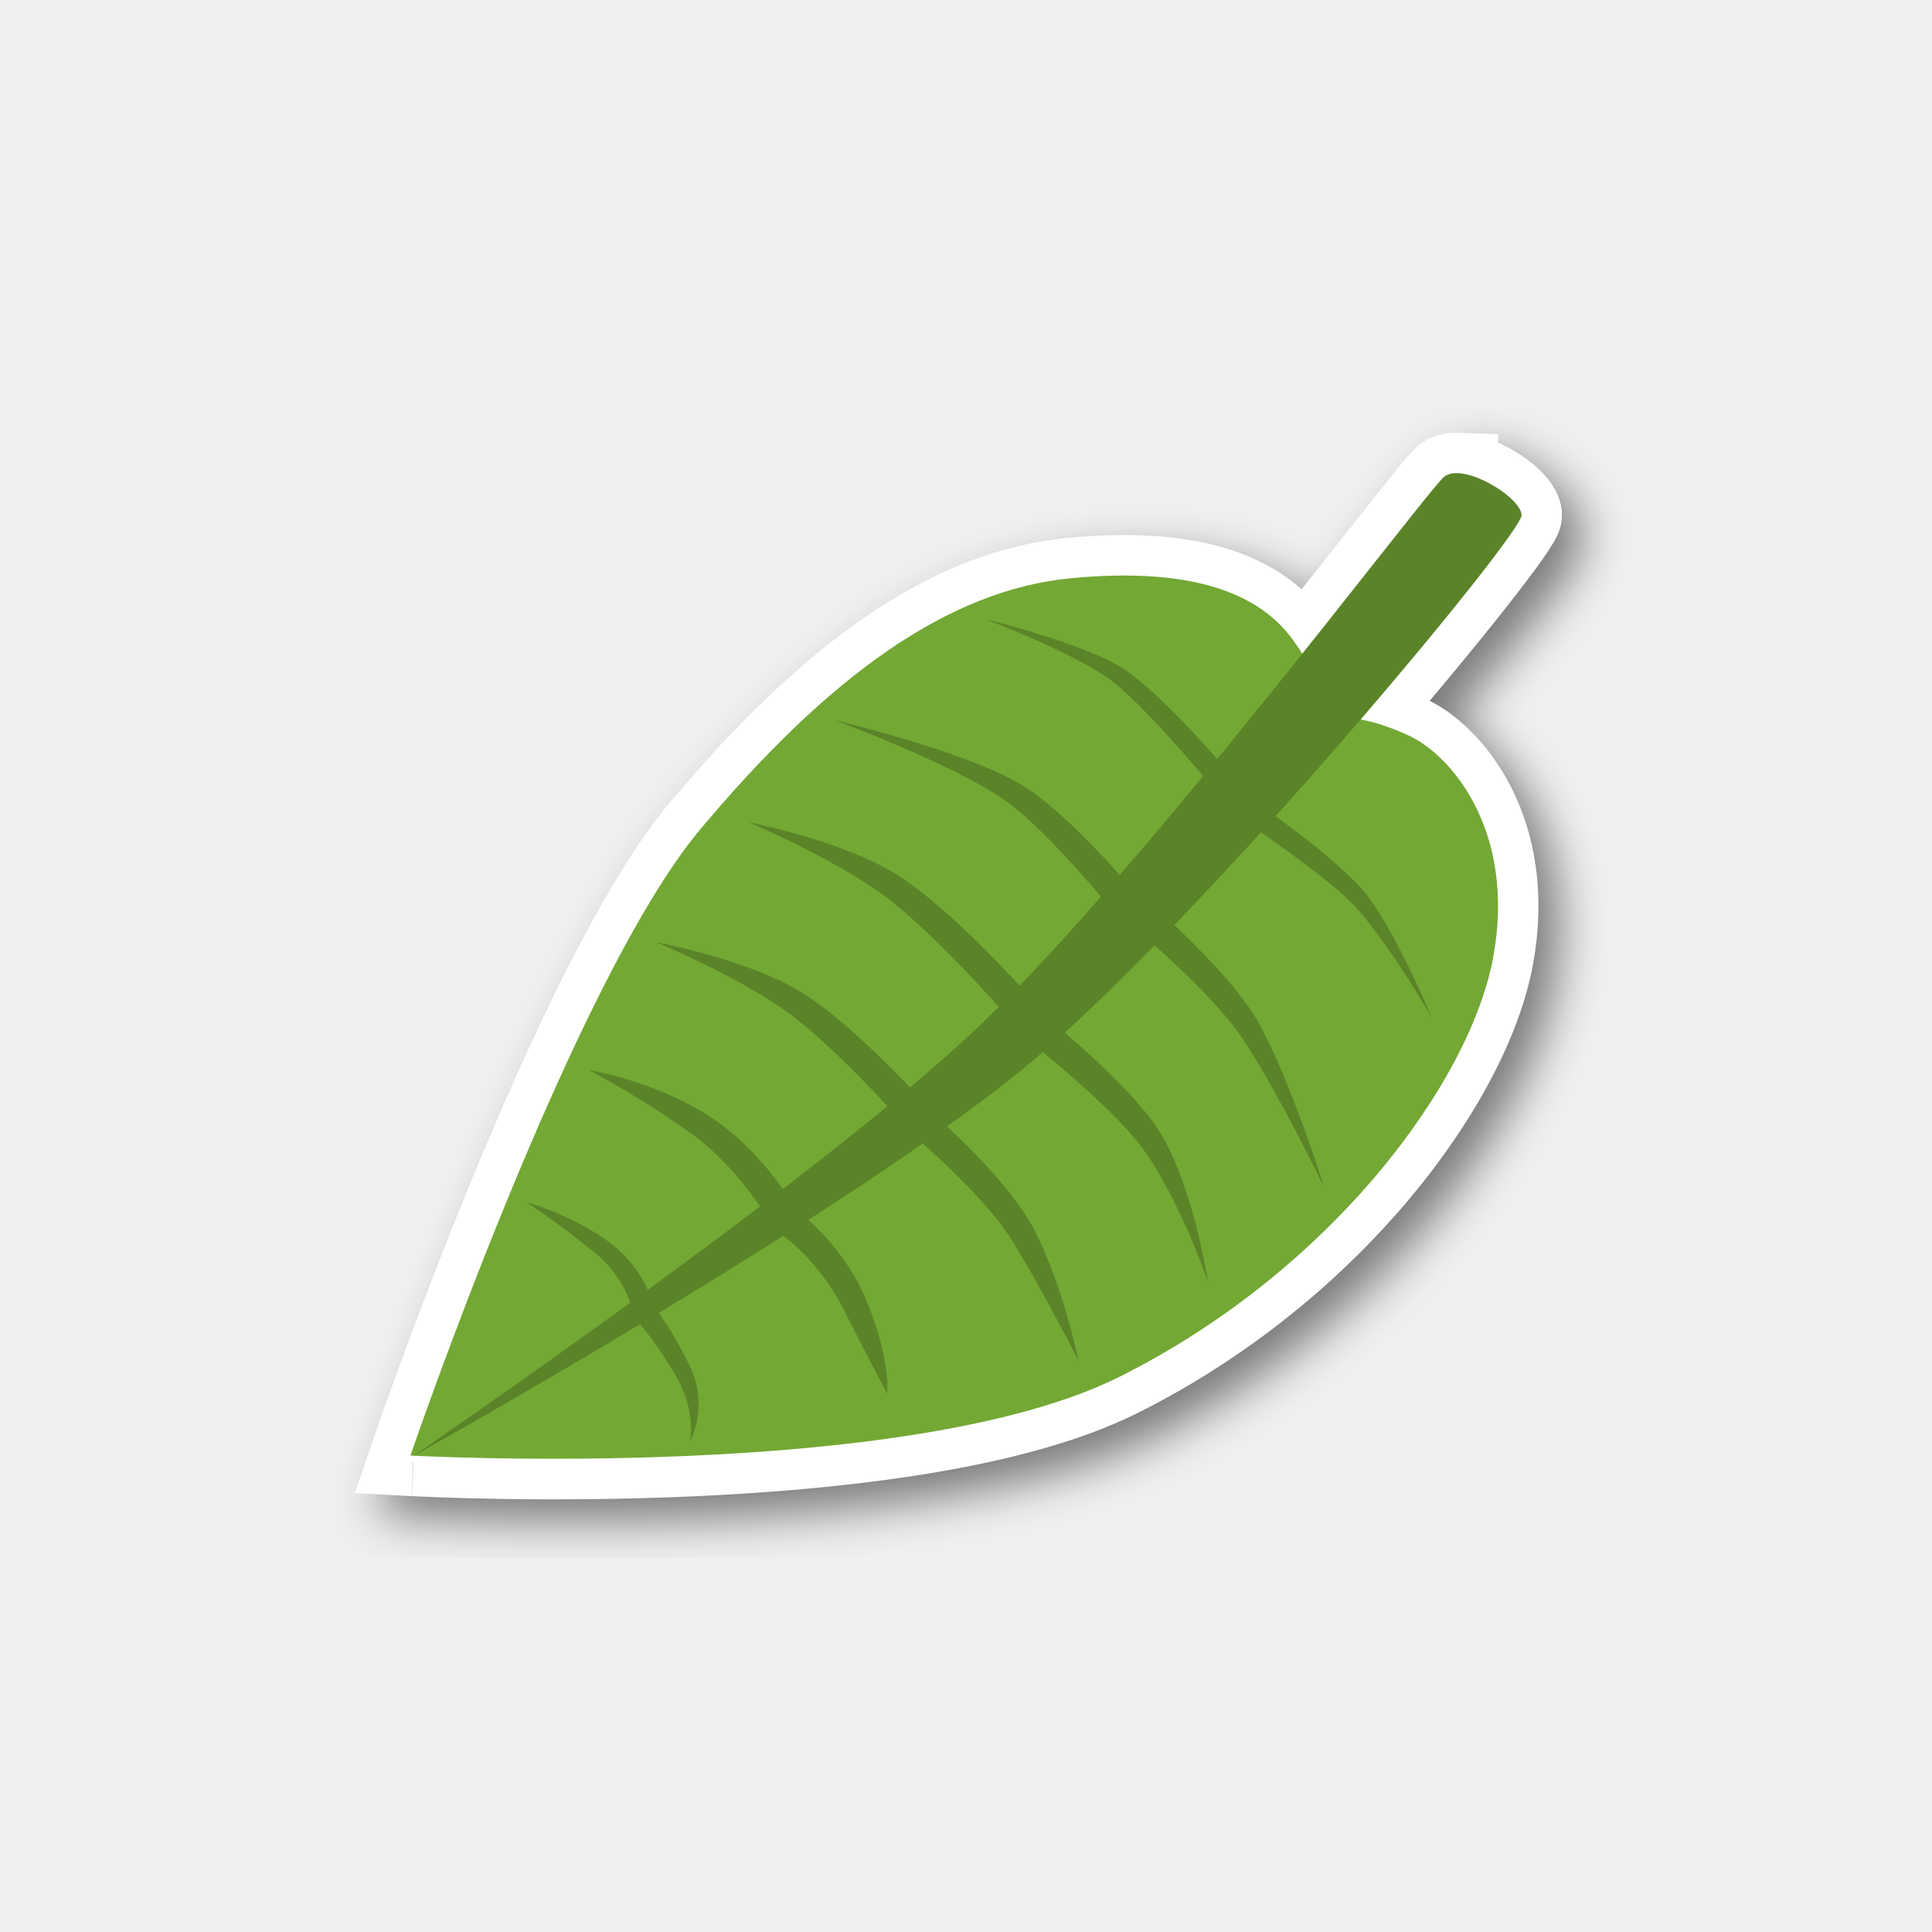
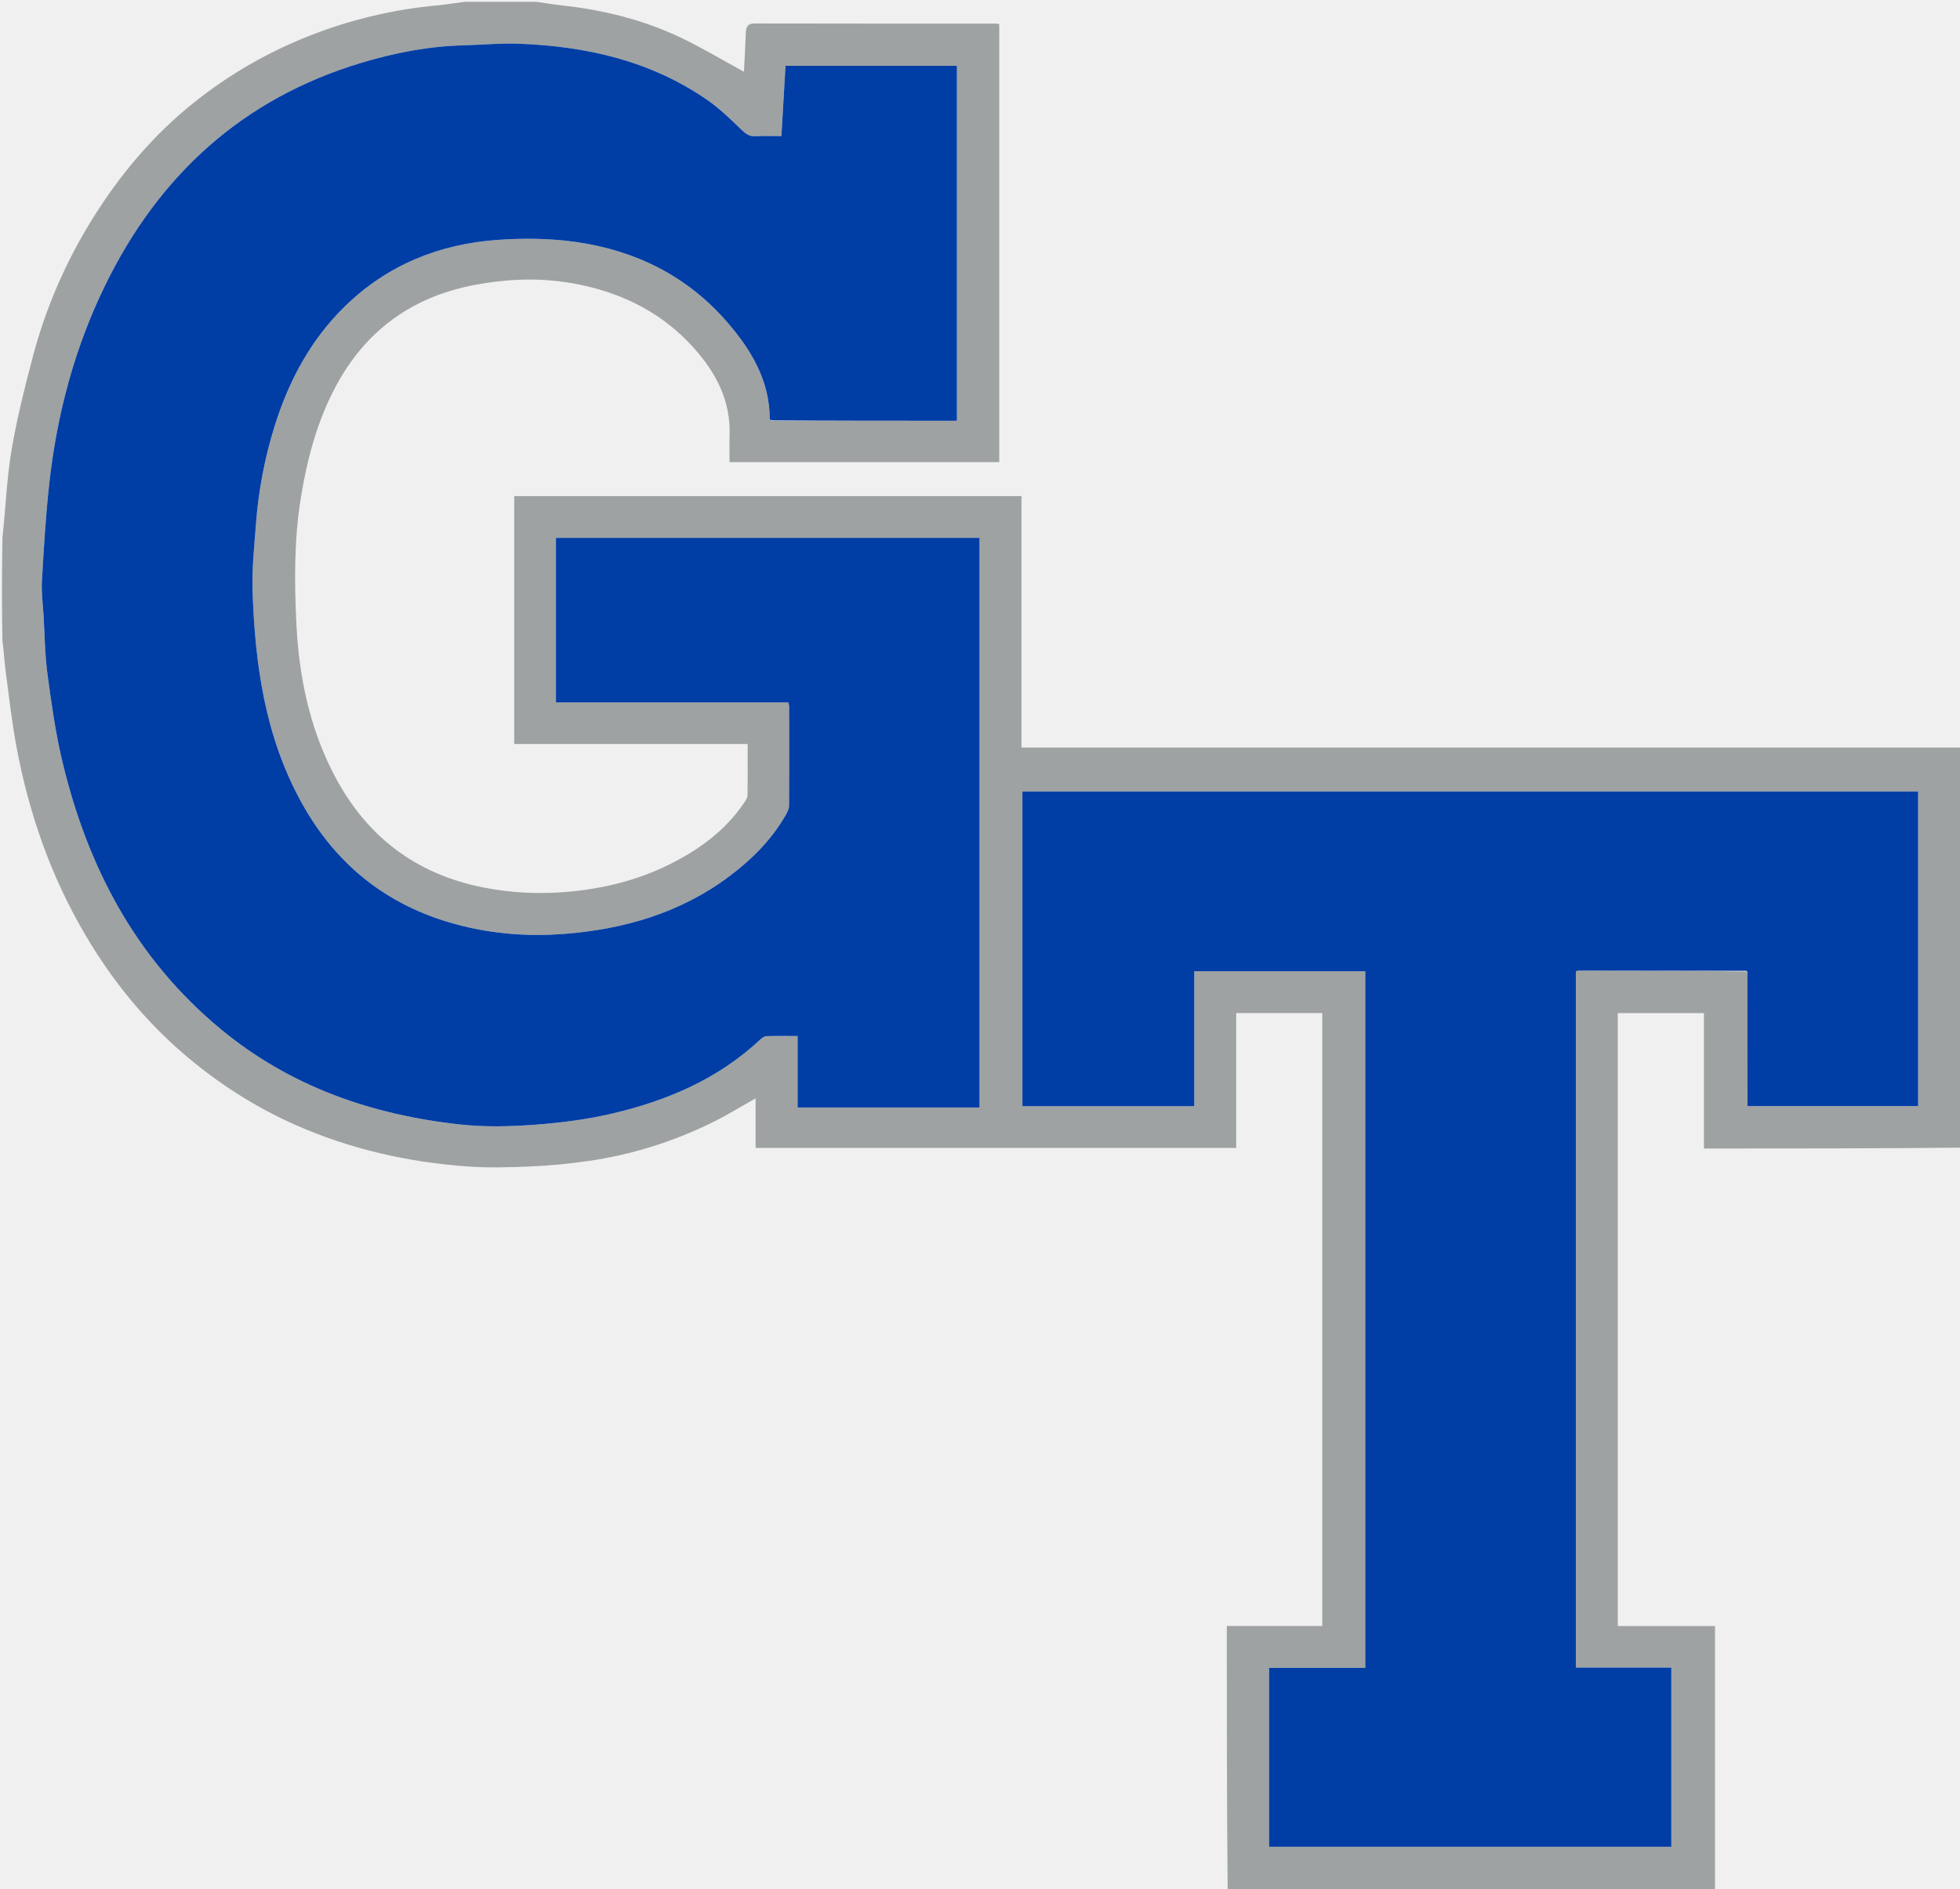
- <svg xmlns="http://www.w3.org/2000/svg" width="128" height="128" id="svg2" version="1.1">
-   <defs id="defs4">
-     <filter id="filter4056" color-interpolation-filters="sRGB">
-       <feFlood id="feFlood4058" flood-opacity="0.5" flood-color="rgb(0,0,0)" result="flood" />
-       <feComposite id="feComposite4060" in2="SourceGraphic" in="flood" operator="in" result="composite1" />
-       <feGaussianBlur id="feGaussianBlur4062" stdDeviation="4.6" result="blur" />
-       <feOffset id="feOffset4064" dx="4" dy="4" result="offset" />
-       <feComposite id="feComposite4066" in2="offset" in="SourceGraphic" operator="over" result="composite2" />
-     </filter>
-   </defs>
-   <g id="layer2" transform="translate(0,-172)">
-     <g id="g4245" transform="matrix(0.3461303,0,0,0.3461303,15.228,189.8283)">
-       <path id="path3006-3" d="m 235.031,39.062 c -1.073,-0.038 -2.002,0.162 -2.656,0.719 -1.508,1.285 -12.677,15.716 -27.125,33.812 -0.578,-0.97 -1.279,-1.985 -2.094,-3.062 -6.155,-8.138 -18.321,-13.592 -42,-11.375 -23.679,2.217 -46.49,18.719 -71.062,48 -24.572,29.281 -55.531,119.938 -55.531,119.938 0,0 0.534,0.028 0.594,0.031 -0.016,0.011 -0.281,0.188 -0.281,0.188 0,0 0.322,-0.175 0.344,-0.188 3.623,0.192 95.232,4.856 135.125,-15.125 40.696,-20.383 67.195,-56.507 71.5,-80.469 4.305,-23.962 -8.017,-38.478 -16.219,-42.25 -3.295,-1.516 -6.367,-2.572 -9.188,-3.062 17.583,-20.434 30.904,-37.44 30.812,-39.125 -0.158,-2.897 -7.57,-7.866 -12.219,-8.031 z" style="fill:#000000;fill-opacity:1;stroke:#ffffff;stroke-width:15.5;stroke-miterlimit:4;stroke-opacity:1;stroke-dasharray:none;filter:url(#filter4056)" />
-       <path id="path3006" d="m 34.567,227.096 c 0,0 30.956,-90.644 55.528,-119.925 24.572,-29.281 47.383,-45.804 71.062,-48.021 23.679,-2.217 35.849,3.25 42.004,11.388 6.155,8.138 5.193,12.997 2.63,17.612 4.727,-3.586 11.639,-2.649 19.841,1.123 8.202,3.772 20.53,18.282 16.225,42.244 -4.305,23.962 -30.811,60.091 -71.507,80.475 -40.696,20.383 -135.783,15.105 -135.783,15.105" style="fill:#73a834;fill-opacity:1;stroke:none;display:inline" />
-       <path id="path3033" d="m 34.88,227.319 c 0,0 85.654,-47.68 119.25,-76.166 33.596,-28.486 93.319,-100.502 93.125,-104.068 -0.195,-3.566 -11.395,-10.26 -14.882,-7.289 -3.488,2.971 -57.41,74.937 -88.509,104.68 -31.099,29.743 -108.982,82.843 -108.982,82.843 z" style="fill:#5b8429;fill-opacity:1;stroke:none;display:inline" />
-       <path id="path3803" d="m 190.022,94.921 c 0,0 -11.109,-12.947 -18.428,-18.049 -7.318,-5.102 -27.102,-9.899 -27.102,-9.899 0,0 18.186,6.804 24.981,12.374 6.795,5.57 17.721,18.756 17.721,18.756 z" style="fill:#5b8429;fill-opacity:1;stroke:none;display:inline" />
-       <path id="path3803-3" d="m 176.953,123.7 c 0,0 -14.811,-18.49 -25.275,-24.908 -10.463,-6.418 -35.89,-12.454 -35.89,-12.454 0,0 23.142,8.56 32.857,15.568 9.715,7.008 24.264,25.798 24.264,25.798 z" style="fill:#5b8429;fill-opacity:1;stroke:none;display:inline" />
-       <path id="path3803-3-2" d="m 107.553,178.726 c 0,0 -6.122,-10.679 -16.585,-17.098 -10.463,-6.418 -22.294,-8.333 -22.294,-8.333 0,0 9.899,5.146 19.614,12.154 9.715,7.008 15.221,17.28 15.221,17.28 z" style="fill:#5b8429;fill-opacity:1;stroke:none;display:inline" />
-       <path id="path3803-5" d="m 80.873,197.828 c 0,0 -1.609,-6.947 -8.928,-12.049 -7.318,-5.102 -15.102,-7.149 -15.102,-7.149 0,0 6.186,4.054 12.981,9.624 6.795,5.57 7.471,12.256 7.471,12.256 z" style="fill:#5b8429;fill-opacity:1;stroke:none;display:inline" />
-       <path id="path3803-3-2-5" d="m 152.205,138.312 c 0,0 -14.372,-16.179 -24.835,-22.598 -10.463,-6.418 -28.044,-9.833 -28.044,-9.833 0,0 15.649,6.646 25.364,13.654 9.715,7.008 23.471,22.78 23.471,22.78 z" style="fill:#5b8429;fill-opacity:1;stroke:none;display:inline" />
-       <path id="path3803-3-2-6" d="m 134.527,161.293 c 0,0 -14.622,-16.429 -25.085,-22.848 -10.463,-6.418 -27.794,-9.583 -27.794,-9.583 0,0 15.399,6.396 25.114,13.404 9.715,7.008 23.721,23.03 23.721,23.03 z" style="fill:#5b8429;fill-opacity:1;stroke:none;display:inline" />
-       <path id="path3803-51" d="m 196.895,102.403 c 0,0 14.057,9.667 19.909,16.4 5.852,6.733 13.23,24.394 13.23,24.394 0,0 -9.202,-15.858 -15.465,-22.021 -6.263,-6.163 -20.537,-15.622 -20.537,-15.622 z" style="fill:#5b8429;fill-opacity:1;stroke:none;display:inline" />
-       <path id="path3803-3-20" d="m 172.178,117.824 c 0,0 18.168,15.204 24.361,25.803 6.193,10.598 12.932,32.149 12.932,32.149 0,0 -9.312,-19.32 -16.11,-29.183 -6.798,-9.863 -25.272,-24.811 -25.272,-24.811 z" style="fill:#5b8429;fill-opacity:1;stroke:none;display:inline" />
-       <path id="path3803-3-2-7" d="m 108.079,179.861 c 0,0 9.084,6.225 13.778,17.567 4.694,11.342 3.975,17.827 3.975,17.827 0,0 -2.775,-5.085 -8.169,-15.781 -5.394,-10.696 -12.923,-15.248 -12.923,-15.248 z" style="fill:#5b8429;fill-opacity:1;stroke:none;display:inline" />
-       <path id="path3803-5-3" d="m 80.02,196.957 c 0,0 4.108,4.931 7.996,12.961 3.888,8.029 -0.063,14.788 -0.063,14.788 0,0 1.719,-5.496 -2.714,-13.082 -4.433,-7.586 -8.429,-11.554 -8.429,-11.554 z" style="fill:#5b8429;fill-opacity:1;stroke:none;display:inline" />
-       <path id="path3803-3-2-5-5" d="m 152.896,140.449 c 0,0 17.087,13.281 24.177,23.301 7.09,10.02 10.15,30.089 10.15,30.089 0,0 -6.157,-17.93 -13.787,-27.165 -7.63,-9.235 -24.27,-21.927 -24.27,-21.927 z" style="fill:#5b8429;fill-opacity:1;stroke:none;display:inline" />
-       <path id="path3803-3-2-6-5" d="m 132.37,159.778 c 0,0 16.188,13.407 21.736,24.357 5.548,10.95 8.295,24.73 8.295,24.73 0,0 -6.124,-12.118 -12.321,-22.37 -6.196,-10.252 -22.029,-23.012 -22.029,-23.012 z" style="fill:#5b8429;fill-opacity:1;stroke:none;display:inline" />
-     </g>
-   </g>
+ <svg xmlns="http://www.w3.org/2000/svg" version="1.1" id="Layer_1" x="0px" y="0px" width="100%" viewBox="0 0 1080 1041" enable-background="new 0 0 1080 1041" xml:space="preserve">
+   <path fill="none" opacity="1" stroke="none" d=" M676,1042   C451.069,1042 226.138,1042 1,1042   C1,812.64 1,583.28 1.35,353.701   C2.129,358.747 2.336,364.04 3.028,369.27   C4.882,383.274 6.454,397.34 9.017,411.22   C15.823,448.078 28.028,483.024 47.122,515.447   C61.753,540.293 79.63,562.366 101.581,581.159   C120.117,597.029 140.373,610.045 162.693,619.944   C192.805,633.3 224.433,640.453 257.13,642.86   C268.788,643.718 280.578,643.386 292.277,642.887   C302.795,642.439 313.33,641.427 323.755,639.945   C348.031,636.493 371.201,629.185 393.172,618.309   C400.875,614.496 408.207,609.934 416.345,605.356   C416.345,614.916 416.345,623.831 416.345,632.686   C504.724,632.686 592.624,632.686 681.172,632.686   C681.172,607.676 681.172,582.973 681.172,558.334   C697.405,558.334 712.987,558.334 728.596,558.334   C728.596,671.014 728.596,783.359 728.596,896.179   C710.945,896.179 693.693,896.179 676,896.179   C676,945.102 676,993.551 676,1042  z" />
+   <path fill="none" opacity="1" stroke="none" d=" M296,1   C557.574,1 819.148,1 1081,1   C1081,137.692 1081,274.385 1080.531,411.539   C907.817,412 735.572,412 562.848,412   C562.848,365.307 562.848,319.388 562.848,273.418   C469.335,273.418 376.301,273.418 283.346,273.418   C283.346,319.088 283.346,364.338 283.346,410.066   C326.274,410.066 368.86,410.066 411.965,410.066   C411.965,419.819 412.04,429.104 411.882,438.386   C411.859,439.726 410.877,441.155 410.069,442.362   C399.64,457.928 384.91,468.498 368.491,476.615   C349.702,485.903 329.418,490.488 308.6,491.834   C294.581,492.74 280.559,491.894 266.598,489.171   C228.812,481.8 201.586,460.713 183.989,426.849   C170.453,400.8 164.701,372.521 163.306,343.632   C162.19,320.514 162.041,297.257 165.81,274.123   C169.28,252.816 174.709,232.363 184.879,213.202   C195.568,193.063 210.589,177.295 230.986,167.103   C245.69,159.757 261.447,156.3 277.922,154.732   C294.658,153.139 310.978,154.445 326.96,158.65   C348.272,164.259 366.963,174.778 381.961,191.392   C394.44,205.217 402.638,220.646 402.024,239.84   C401.866,244.765 402,249.7 402,254.712   C451.971,254.712 501.221,254.712 550.609,254.712   C550.609,174.057 550.609,93.69 550.609,13.264   C549.579,13.151 548.928,13.017 548.277,13.017   C504.112,13.005 459.946,13.041 415.781,12.938   C411.802,12.928 411.104,14.953 410.977,18.165   C410.686,25.531 410.26,32.892 409.925,39.544   C398.369,33.249 387.108,26.465 375.301,20.826   C354.493,10.888 332.334,5.452 309.429,2.965   C304.935,2.477 300.475,1.663 296,1  z" />
+   <path fill="#9EA2A2" opacity="1" stroke="none" d=" M295.531,1   C300.475,1.663 304.935,2.477 309.429,2.965   C332.334,5.452 354.493,10.888 375.301,20.826   C387.108,26.465 398.369,33.249 409.925,39.544   C410.26,32.892 410.686,25.531 410.977,18.165   C411.104,14.953 411.802,12.928 415.781,12.938   C459.946,13.041 504.112,13.005 548.277,13.017   C548.928,13.017 549.579,13.151 550.609,13.264   C550.609,93.69 550.609,174.057 550.609,254.712   C501.221,254.712 451.971,254.712 402,254.712   C402,249.7 401.866,244.765 402.024,239.84   C402.638,220.646 394.44,205.217 381.961,191.392   C366.963,174.778 348.272,164.259 326.96,158.65   C310.978,154.445 294.658,153.139 277.922,154.732   C261.447,156.3 245.69,159.757 230.986,167.103   C210.589,177.295 195.568,193.063 184.879,213.202   C174.709,232.363 169.28,252.816 165.81,274.123   C162.041,297.257 162.19,320.514 163.306,343.632   C164.701,372.521 170.453,400.8 183.989,426.849   C201.586,460.713 228.812,481.8 266.598,489.171   C280.559,491.894 294.581,492.74 308.6,491.834   C329.418,490.488 349.702,485.903 368.491,476.615   C384.91,468.498 399.64,457.928 410.069,442.362   C410.877,441.155 411.859,439.726 411.882,438.386   C412.04,429.104 411.965,419.819 411.965,410.066   C368.86,410.066 326.274,410.066 283.346,410.066   C283.346,364.338 283.346,319.088 283.346,273.418   C376.301,273.418 469.335,273.418 562.848,273.418   C562.848,319.388 562.848,365.307 562.848,412   C735.572,412 907.817,412 1080.531,412   C1081,485.354 1081,558.708 1080.531,632.531   C1033.163,633 986.263,633 938.901,633   C938.901,607.688 938.901,583.109 938.901,558.379   C922.735,558.379 907.039,558.379 891.42,558.379   C891.42,671.085 891.42,783.412 891.42,896.208   C909.419,896.208 927.001,896.208 945,896.208   C945,945.118 945,993.559 945,1042   C855.646,1042 766.292,1042 676.469,1042   C676,993.551 676,945.102 676,896.179   C693.693,896.179 710.945,896.179 728.596,896.179   C728.596,783.359 728.596,671.014 728.596,558.334   C712.987,558.334 697.405,558.334 681.172,558.334   C681.172,582.973 681.172,607.676 681.172,632.686   C592.624,632.686 504.724,632.686 416.345,632.686   C416.345,623.831 416.345,614.916 416.345,605.356   C408.207,609.934 400.875,614.496 393.172,618.309   C371.201,629.185 348.031,636.493 323.755,639.945   C313.33,641.427 302.795,642.439 292.277,642.887   C280.578,643.386 268.788,643.718 257.13,642.86   C224.433,640.453 192.805,633.3 162.693,619.944   C140.373,610.045 120.117,597.029 101.581,581.159   C79.63,562.366 61.753,540.293 47.122,515.447   C28.028,483.024 15.823,448.078 9.017,411.22   C6.454,397.34 4.882,383.274 3.028,369.27   C2.336,364.04 2.129,358.747 1.35,353.241   C1,334.312 1,315.625 1.351,296.227   C3.162,279.754 3.721,263.841 6.325,248.269   C9.214,230.989 13.557,213.912 18.006,196.941   C25.069,170 36.075,144.591 50.745,120.947   C65.901,96.52 84.156,74.684 106.778,56.596   C126.412,40.898 147.898,28.558 171.229,19.442   C193.702,10.661 217.012,5.179 241.07,2.948   C246.064,2.485 251.024,1.659 256,1   C269.021,1 282.042,1 295.531,1  M962.166,535.442   C962.318,535.688 962.526,535.873 962.899,536.927   C962.899,561.177 962.899,585.426 962.899,609.62   C994.772,609.62 1025.842,609.62 1056.93,609.62   C1056.93,551.655 1056.93,494.069 1056.93,436.237   C892.24,436.237 727.862,436.237 563.362,436.237   C563.362,494.248 563.362,551.956 563.362,609.656   C594.962,609.656 626.199,609.656 658.072,609.656   C658.072,584.606 658.072,559.892 658.072,535.301   C689.932,535.301 721.149,535.301 752.301,535.301   C752.301,663.42 752.301,791.111 752.301,919.235   C734.409,919.235 716.969,919.235 699.287,919.235   C699.287,952.379 699.287,985.087 699.287,1017.849   C773.353,1017.849 847.068,1017.849 920.936,1017.849   C920.936,984.878 920.936,952.301 920.936,919.109   C903.249,919.109 885.858,919.109 868.317,919.109   C868.317,790.773 868.317,663.054 868.317,535.335   C869.083,535.145 869.551,534.926 870.019,534.927   C900.679,534.958 931.338,535.008 962.166,535.442  M425.927,231.898   C459.557,231.898 493.187,231.898 527.285,231.898   C527.285,166.356 527.285,101.307 527.285,36.283   C495.764,36.283 464.527,36.283 432.834,36.283   C432.076,49.327 431.34,61.994 430.585,75   C425.509,75 420.853,74.788 416.227,75.073   C413.061,75.269 411.165,73.947 408.955,71.849   C402.814,66.018 396.732,59.945 389.809,55.147   C358.728,33.605 323.401,25.549 286.269,24.111   C276.019,23.715 265.718,24.719 255.438,24.981   C236.212,25.471 217.491,29.094 199.168,34.606   C133.788,54.272 87.686,96.385 57.995,157.13   C41.085,191.725 31.328,228.494 27.128,266.681   C25.178,284.409 24.13,302.246 23.112,320.059   C22.746,326.462 23.624,332.942 24.008,339.382   C24.647,350.1 24.74,360.895 26.161,371.51   C28.289,387.404 30.513,403.372 34.192,418.956   C47.966,477.288 74.597,528.257 121.533,567.122   C159.963,598.944 205.008,614.52 253.905,619.784   C267.334,621.229 281.103,620.898 294.606,619.897   C308.905,618.836 323.307,617.004 337.252,613.745   C367.574,606.659 395.731,594.673 418.893,572.961   C419.817,572.095 421.11,571.118 422.26,571.08   C428.029,570.888 433.808,570.992 439.5,570.992   C439.5,584.475 439.5,597.328 439.5,610.389   C472.948,610.389 506.335,610.389 539.736,610.389   C539.736,505.462 539.736,400.904 539.736,296.428   C461.632,296.428 383.918,296.428 306.342,296.428   C306.342,326.78 306.342,356.704 306.342,387.137   C349.256,387.137 391.831,387.137 434.362,387.137   C434.605,388.097 434.826,388.564 434.827,389.032   C434.855,407.365 434.909,425.699 434.794,444.031   C434.783,445.722 433.907,447.541 433.032,449.073   C425.217,462.763 414.305,473.66 401.801,483.024   C374.742,503.288 343.554,512.254 310.464,514.758   C291.802,516.171 273.135,514.874 254.691,510.313   C215.243,500.559 185.885,477.928 166.284,442.59   C146.009,406.038 140.409,365.935 139.156,325   C138.793,313.133 140.139,301.196 140.995,289.312   C142.325,270.873 145.744,252.785 151.229,235.133   C159.052,209.955 171.2,187.163 190.241,168.646   C213.464,146.06 241.938,134.534 273.881,132.229   C288.268,131.191 303.036,131.33 317.287,133.352   C349.891,137.98 378.286,151.901 400.229,177.013   C413.677,192.403 424.108,209.496 424.179,231.475   C424.179,231.475 424.52,231.807 424.52,231.807   C424.52,231.807 424.996,231.788 425.927,231.898  z" />
+   <path fill="none" opacity="1" stroke="none" d=" M945.469,1042   C945,993.559 945,945.118 945,896.208   C927.001,896.208 909.419,896.208 891.42,896.208   C891.42,783.412 891.42,671.085 891.42,558.379   C907.039,558.379 922.735,558.379 938.901,558.379   C938.901,583.109 938.901,607.688 938.901,633   C986.263,633 1033.163,633 1080.531,633   C1081,769.224 1081,905.448 1081,1042   C1035.98,1042 990.958,1042 945.469,1042  z" />
+   <path fill="none" opacity="1" stroke="none" d=" M255.531,1   C251.024,1.659 246.064,2.485 241.07,2.948   C217.012,5.179 193.702,10.661 171.229,19.442   C147.898,28.558 126.412,40.898 106.778,56.596   C84.156,74.684 65.901,96.52 50.745,120.947   C36.075,144.591 25.069,170 18.006,196.941   C13.557,213.912 9.214,230.989 6.325,248.269   C3.721,263.841 3.162,279.754 1.351,295.758   C1,197.745 1,99.49 1,1   C85.687,1 170.375,1 255.531,1  z" />
+   <path fill="#003DA5" opacity="1" stroke="none" d=" M424.161,230.999   C424.108,209.496 413.677,192.403 400.229,177.013   C378.286,151.901 349.891,137.98 317.287,133.352   C303.036,131.33 288.268,131.191 273.881,132.229   C241.938,134.534 213.464,146.06 190.241,168.646   C171.2,187.163 159.052,209.955 151.229,235.133   C145.744,252.785 142.325,270.873 140.995,289.312   C140.139,301.196 138.793,313.133 139.156,325   C140.409,365.935 146.009,406.038 166.284,442.59   C185.885,477.928 215.243,500.559 254.691,510.313   C273.135,514.874 291.802,516.171 310.464,514.758   C343.554,512.254 374.742,503.288 401.801,483.024   C414.305,473.66 425.217,462.763 433.032,449.073   C433.907,447.541 434.783,445.722 434.794,444.031   C434.909,425.699 434.855,407.365 434.827,389.032   C434.826,388.564 434.605,388.097 434.362,387.137   C391.831,387.137 349.256,387.137 306.342,387.137   C306.342,356.704 306.342,326.78 306.342,296.428   C383.918,296.428 461.632,296.428 539.736,296.428   C539.736,400.904 539.736,505.462 539.736,610.389   C506.335,610.389 472.948,610.389 439.5,610.389   C439.5,597.328 439.5,584.475 439.5,570.992   C433.808,570.992 428.029,570.888 422.26,571.08   C421.11,571.118 419.817,572.095 418.893,572.961   C395.731,594.673 367.574,606.659 337.252,613.745   C323.307,617.004 308.905,618.836 294.606,619.897   C281.103,620.898 267.334,621.229 253.905,619.784   C205.008,614.52 159.963,598.944 121.533,567.122   C74.597,528.257 47.966,477.288 34.192,418.956   C30.513,403.372 28.289,387.404 26.161,371.51   C24.74,360.895 24.647,350.1 24.008,339.382   C23.624,332.942 22.746,326.462 23.112,320.059   C24.13,302.246 25.178,284.409 27.128,266.681   C31.328,228.494 41.085,191.725 57.995,157.13   C87.686,96.385 133.788,54.272 199.168,34.606   C217.491,29.094 236.212,25.471 255.438,24.981   C265.718,24.719 276.019,23.715 286.269,24.111   C323.401,25.549 358.728,33.605 389.809,55.147   C396.732,59.945 402.814,66.018 408.955,71.849   C411.165,73.947 413.061,75.269 416.227,75.073   C420.853,74.788 425.509,75 430.585,75   C431.34,61.994 432.076,49.327 432.834,36.283   C464.527,36.283 495.764,36.283 527.285,36.283   C527.285,101.307 527.285,166.356 527.285,231.898   C493.187,231.898 459.557,231.898 425.361,231.675   C424.622,231.247 424.411,231.096 424.161,230.999  z" />
+   <path fill="#003DA5" opacity="1" stroke="none" d=" M961.998,535.055   C931.338,535.008 900.679,534.958 870.019,534.927   C869.551,534.926 869.083,535.145 868.317,535.335   C868.317,663.054 868.317,790.773 868.317,919.109   C885.858,919.109 903.249,919.109 920.936,919.109   C920.936,952.301 920.936,984.878 920.936,1017.849   C847.068,1017.849 773.353,1017.849 699.287,1017.849   C699.287,985.087 699.287,952.379 699.287,919.235   C716.969,919.235 734.409,919.235 752.301,919.235   C752.301,791.111 752.301,663.42 752.301,535.301   C721.149,535.301 689.932,535.301 658.072,535.301   C658.072,559.892 658.072,584.606 658.072,609.656   C626.199,609.656 594.962,609.656 563.362,609.656   C563.362,551.956 563.362,494.248 563.362,436.237   C727.862,436.237 892.24,436.237 1056.93,436.237   C1056.93,494.069 1056.93,551.655 1056.93,609.62   C1025.842,609.62 994.772,609.62 962.899,609.62   C962.899,585.426 962.899,561.177 962.855,536.212   C962.658,535.135 962.387,534.987 961.998,535.055  z" />
+   <path fill="#164BA5" opacity="1" stroke="none" d=" M424.17,231.237   C424.411,231.096 424.622,231.247 424.895,231.62   C424.996,231.788 424.52,231.807 424.52,231.807   C424.52,231.807 424.179,231.475 424.17,231.237  z" />
+   <path fill="#8894A2" opacity="1" stroke="none" d=" M962.082,535.249   C962.387,534.987 962.658,535.135 962.8,535.747   C962.526,535.873 962.318,535.688 962.082,535.249  z" />
</svg>
